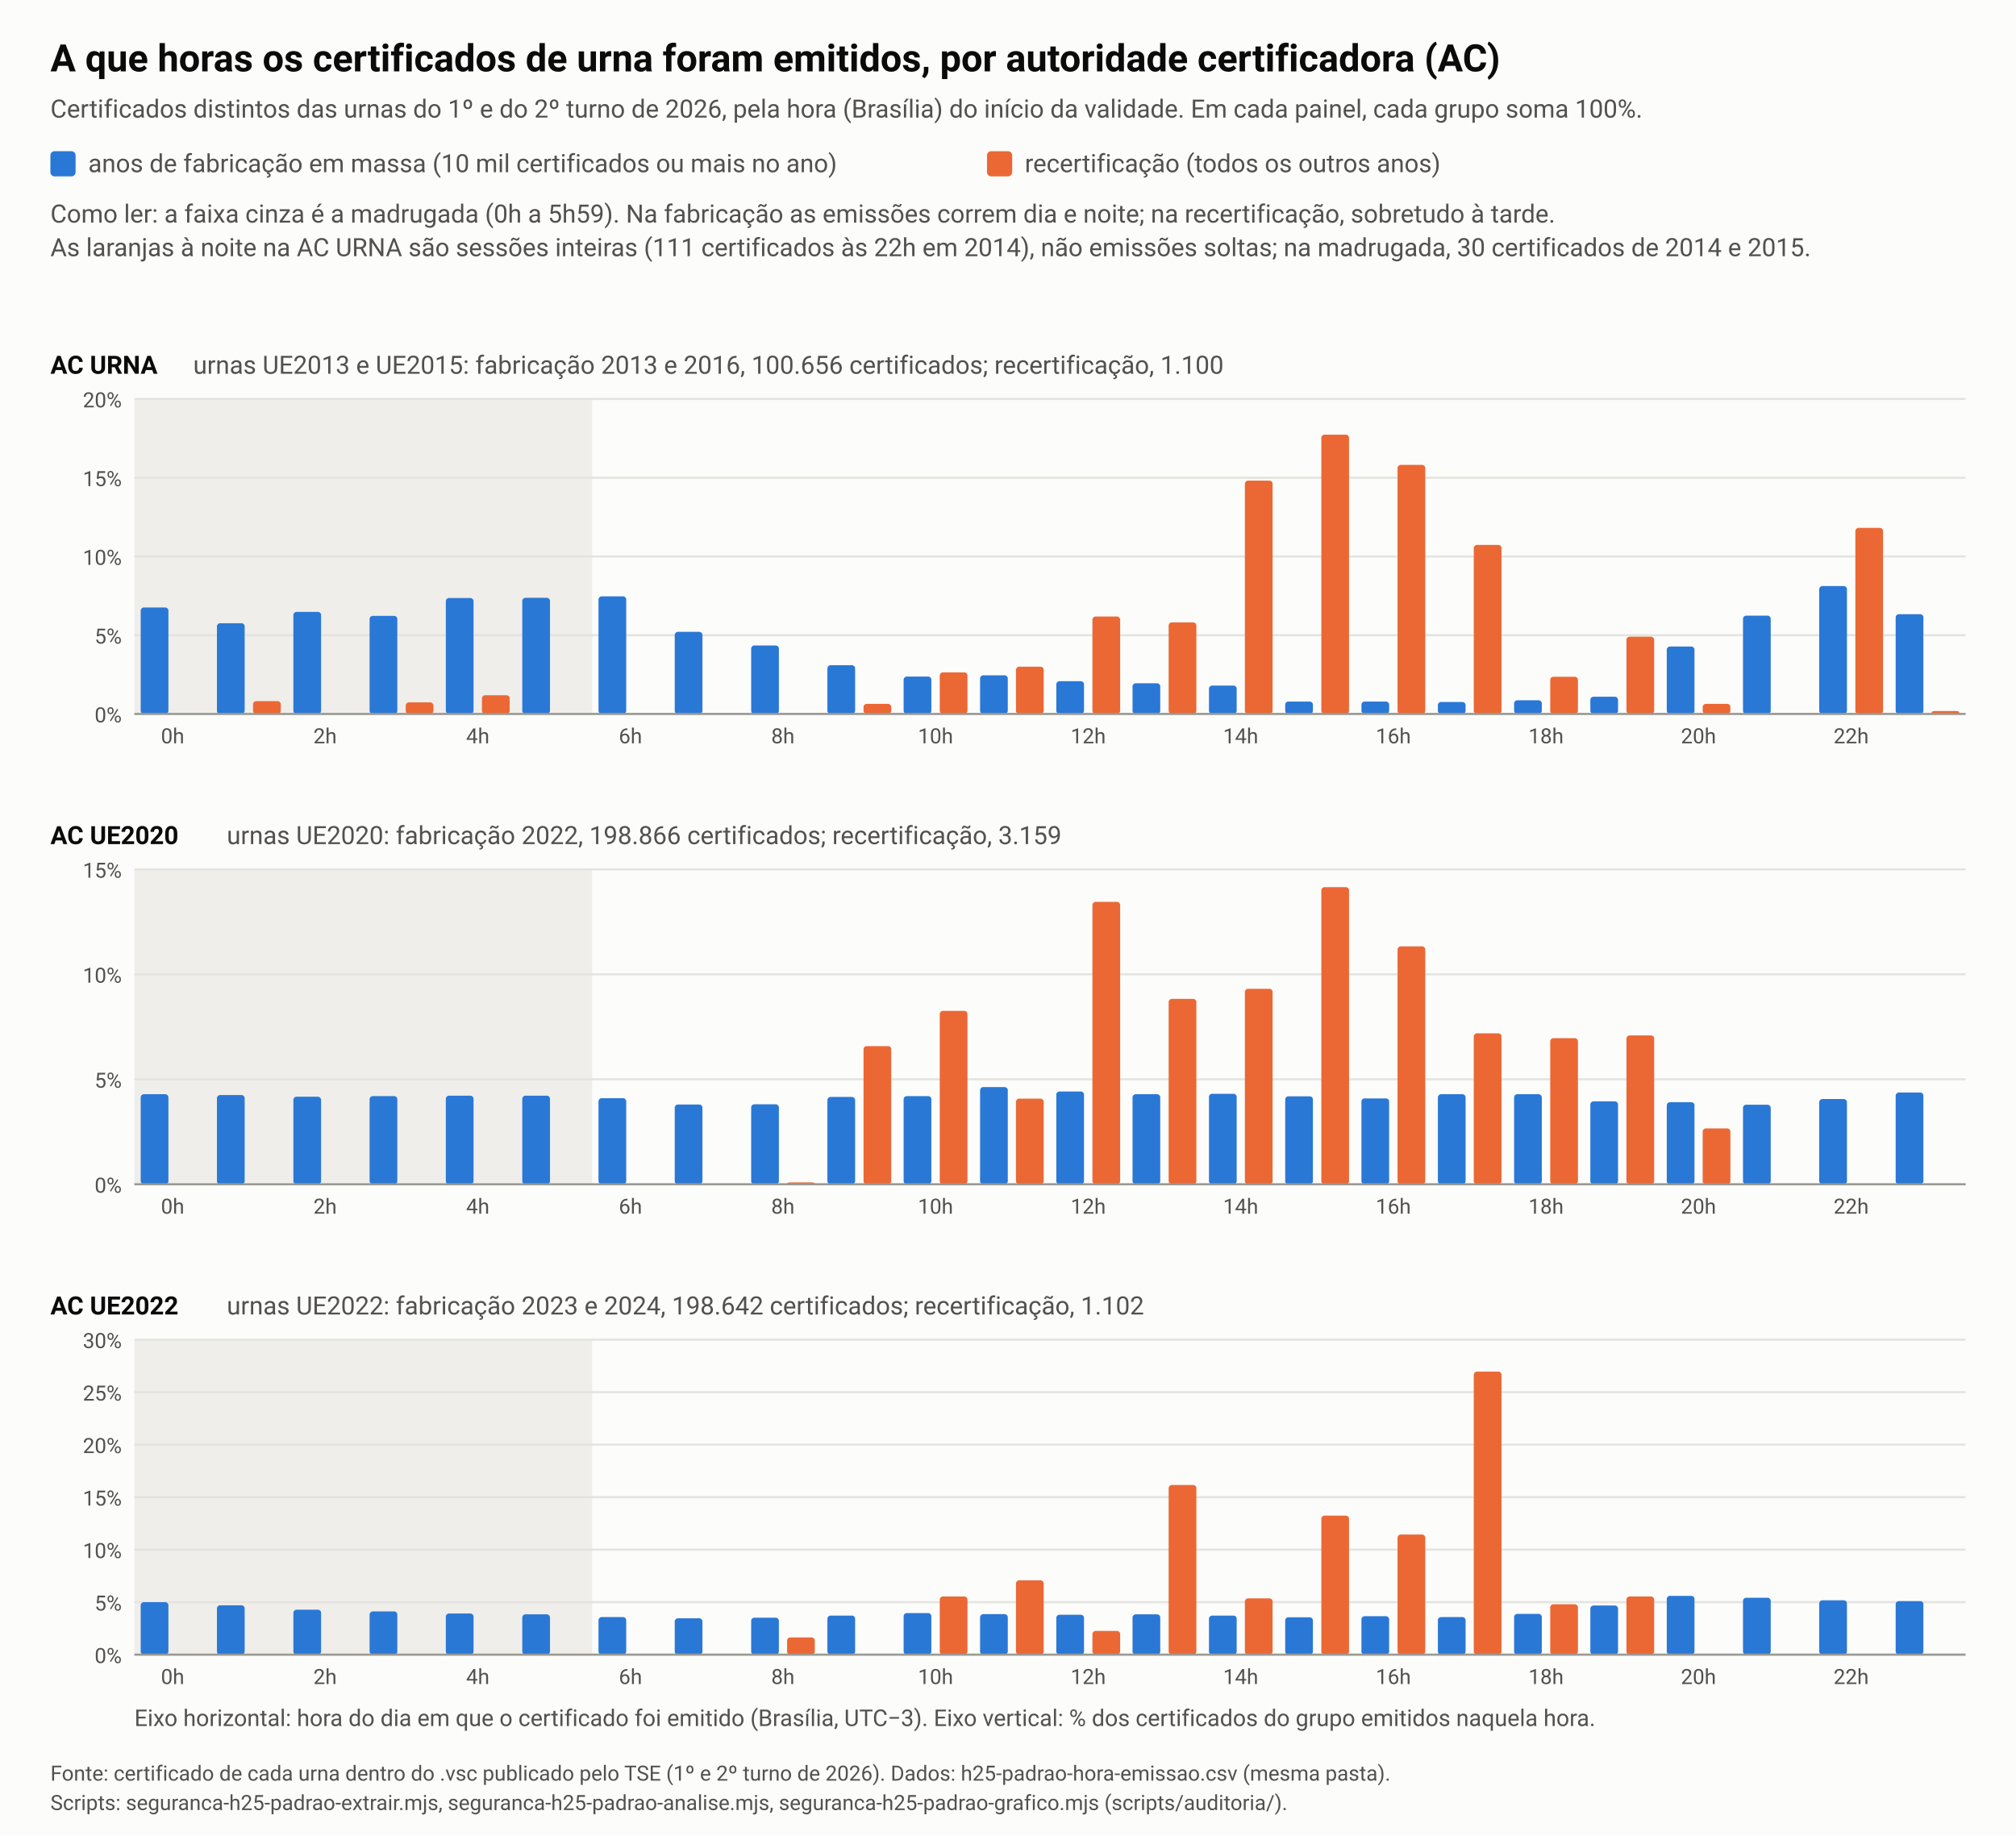
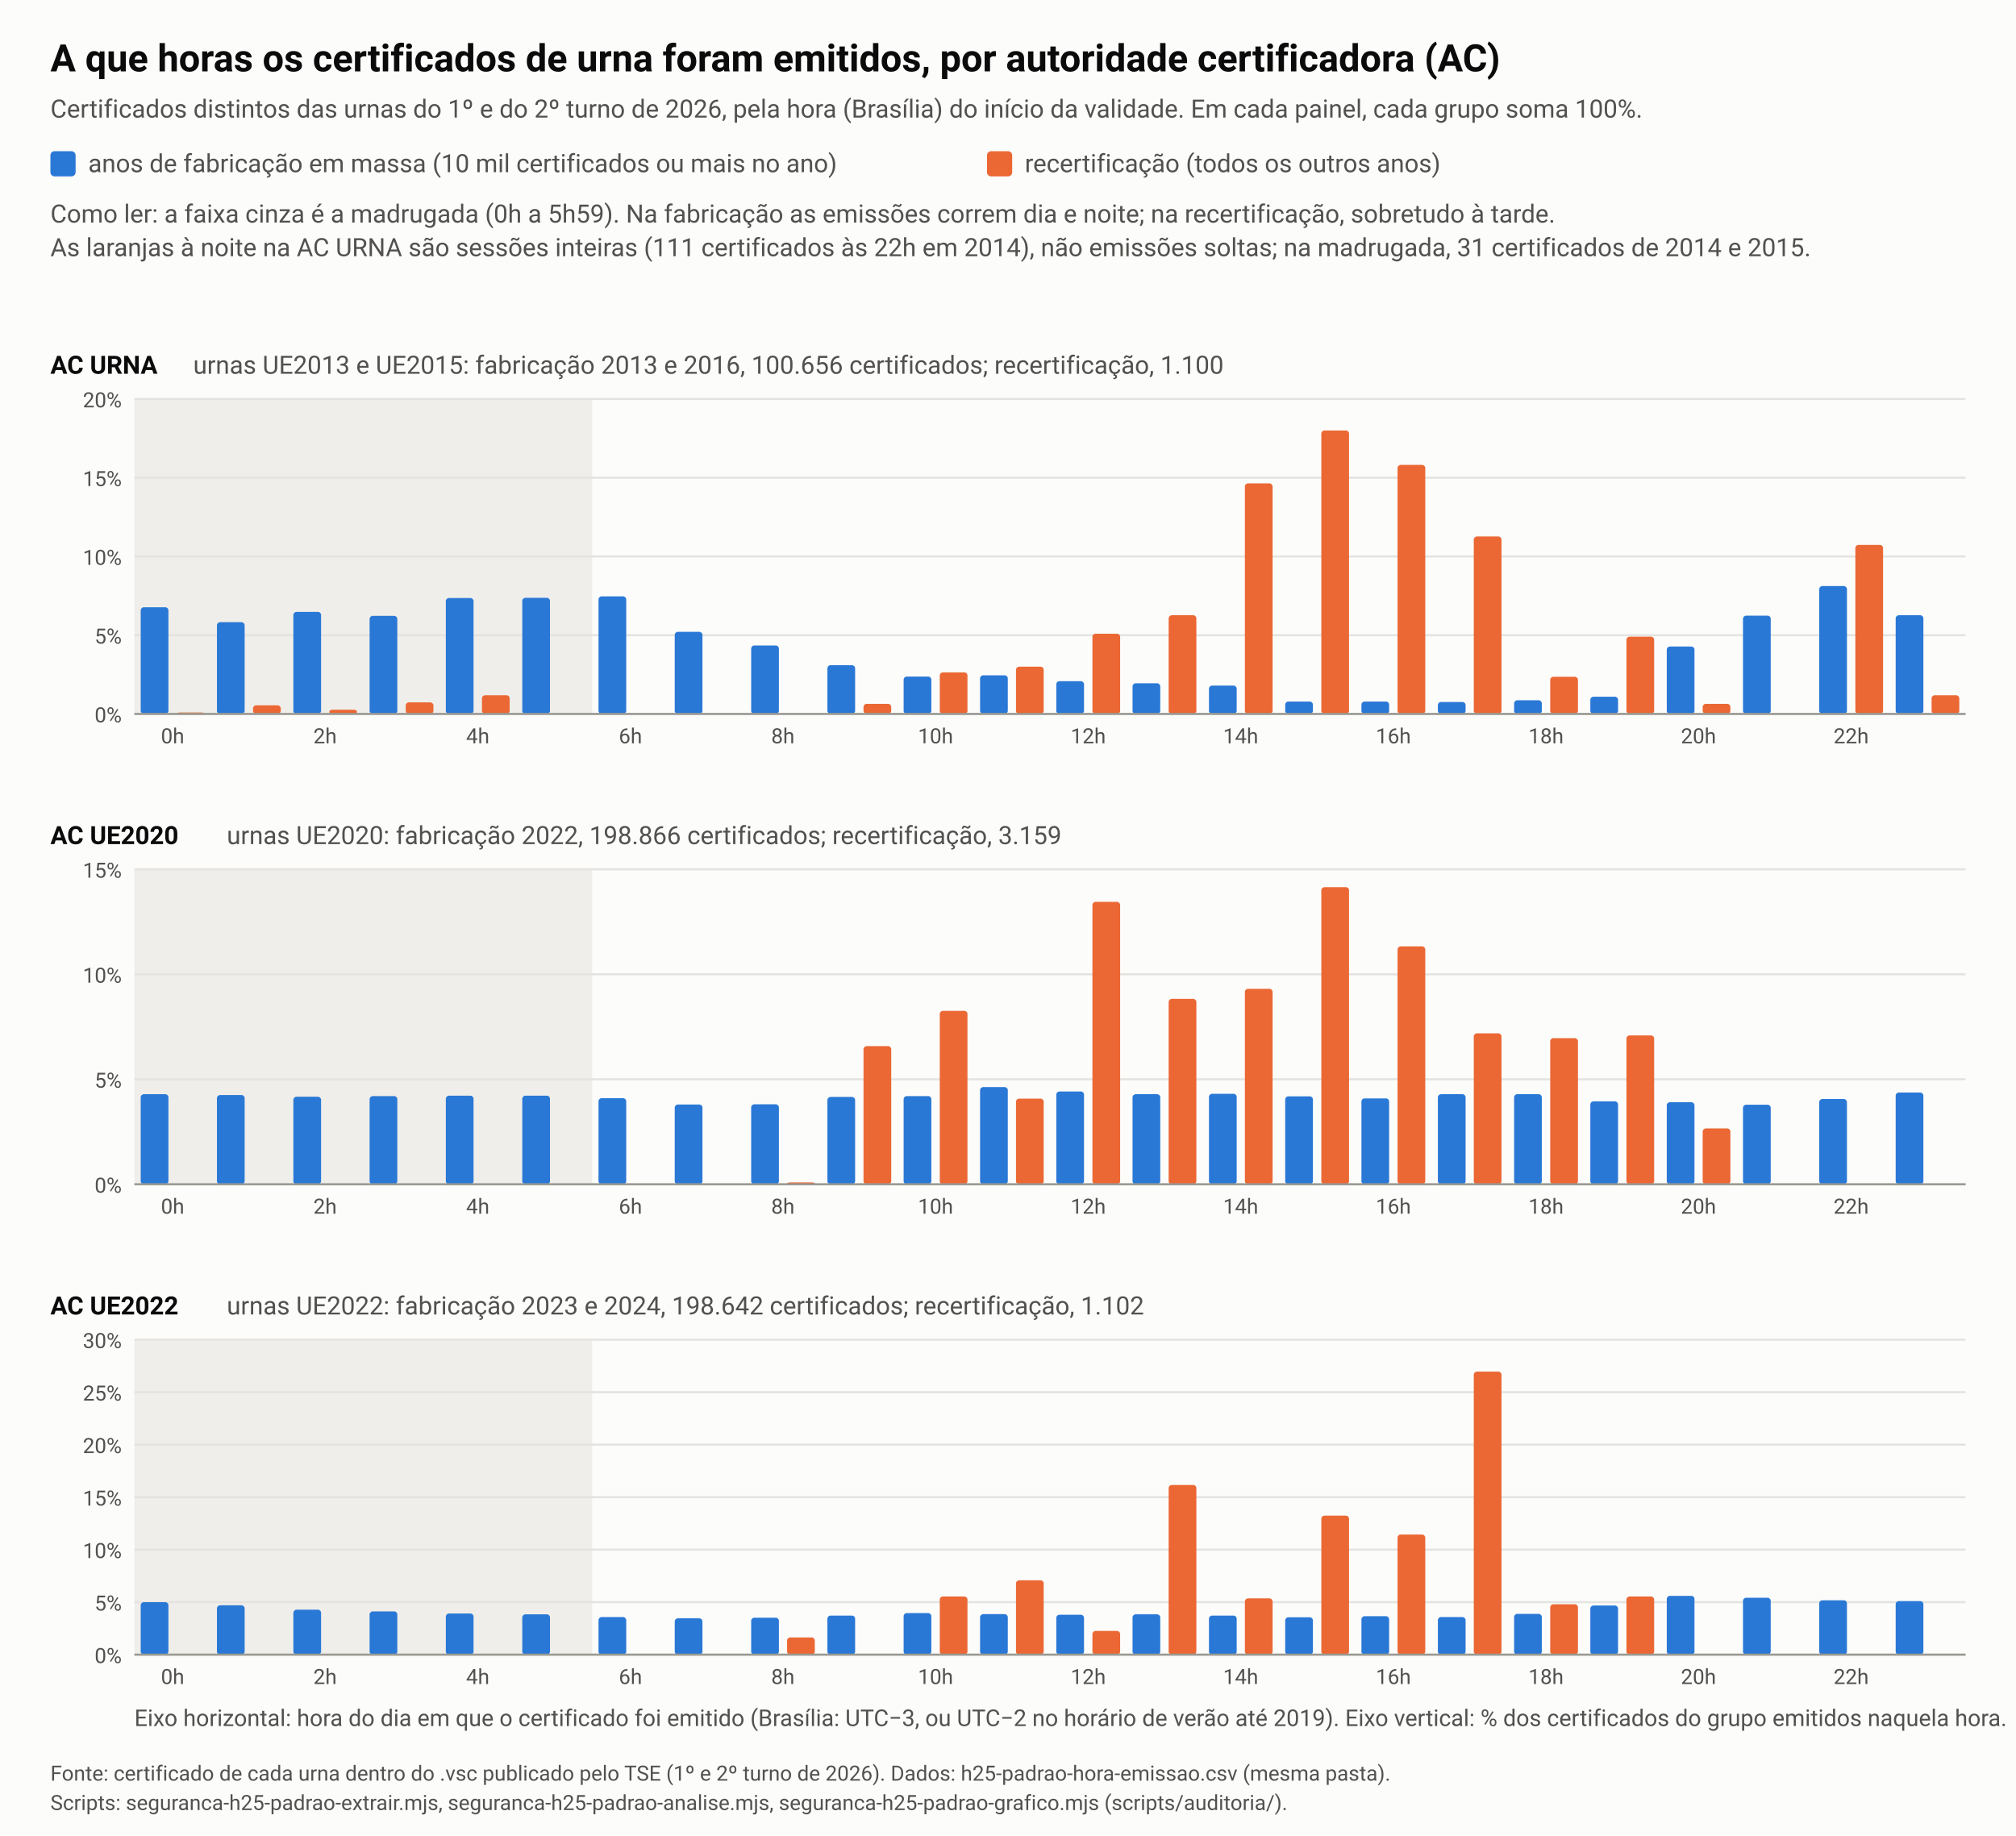
<svg xmlns="http://www.w3.org/2000/svg" viewBox="0 0 960 874" role="img" aria-labelledby="tit desc" font-size="12">
  <style>
  .fundo{fill:#fcfcfb}.t1{fill:#0b0b0b}.t2{fill:#52514e}.grade{stroke:#e4e3df}.eixo{stroke:#9a9993}.madr{fill:#efeeea}
  .s0{fill:#2a78d6}.s1{fill:#eb6834}
  text{font-family:system-ui,-apple-system,'Segoe UI',Roboto,Arial,sans-serif}
  @media (prefers-color-scheme:dark){.fundo{fill:#1a1a19}.t1{fill:#f0efec}.t2{fill:#c3c2b7}.grade{stroke:#383835}.eixo{stroke:#6d6c66}.madr{fill:#262624}.s0{fill:#3987e5}.s1{fill:#d95926}}
</style>
  <rect class="fundo" width="960" height="874" />
  <text class="t1" x="24" y="34" font-size="18" font-weight="600">A que horas os certificados de urna foram emitidos, por autoridade certificadora (AC)</text>
  <text class="t2" x="24" y="56">Certificados distintos das urnas do 1º e do 2º turno de 2026, pela hora (Brasília) do início da validade. Em cada painel, cada grupo soma 100%.</text>
  <rect class="s0" x="24" y="72" width="12" height="12" rx="2" />
  <text class="t2" x="42" y="82">anos de fabricação em massa (10 mil certificados ou mais no ano)</text>
  <rect class="s1" x="470" y="72" width="12" height="12" rx="2" />
  <text class="t2" x="488" y="82">recertificação (todos os outros anos)</text>
  <text class="t2" x="24" y="106">Como ler: a faixa cinza é a madrugada (0h a 5h59). Na fabricação as emissões correm dia e noite; na recertificação, sobretudo à tarde.</text>
-   <text class="t2" x="24" y="122">As laranjas à noite na AC URNA são sessões inteiras (111 certificados às 22h em 2014), não emissões soltas; na madrugada, 30 certificados de 2014 e 2015.</text>
+   <text class="t2" x="24" y="122">As laranjas à noite na AC URNA são sessões inteiras (111 certificados às 22h em 2014), não emissões soltas; na madrugada, 31 certificados de 2014 e 2015.</text>
  <text class="t1" x="24" y="178" font-weight="600">AC URNA</text>
  <text class="t2" x="92" y="178">urnas UE2013 e UE2015: fabricação 2013 e 2016, 100.656 certificados; recertificação, 1.100</text>
  <rect class="madr" x="64" y="190" width="218.0" height="150" />
  <line class="grade" x1="64" x2="936" y1="340.0" y2="340.0" />
  <text class="t2" x="58" y="344.0" text-anchor="end" font-size="10">0%</text>
  <line class="grade" x1="64" x2="936" y1="302.5" y2="302.5" />
  <text class="t2" x="58" y="306.5" text-anchor="end" font-size="10">5%</text>
  <line class="grade" x1="64" x2="936" y1="265.0" y2="265.0" />
  <text class="t2" x="58" y="269.0" text-anchor="end" font-size="10">10%</text>
  <line class="grade" x1="64" x2="936" y1="227.5" y2="227.5" />
  <text class="t2" x="58" y="231.5" text-anchor="end" font-size="10">15%</text>
  <line class="grade" x1="64" x2="936" y1="190.0" y2="190.0" />
  <text class="t2" x="58" y="194.0" text-anchor="end" font-size="10">20%</text>
-   <rect class="s0" x="67.0" y="289.3" width="13.2" height="50.7" rx="1.5" />
-   <rect class="s0" x="103.3" y="296.8" width="13.2" height="43.2" rx="1.5" />
-   <rect class="s1" x="120.5" y="333.9" width="13.2" height="6.1" rx="1.5" />
+   <rect class="s0" x="67.0" y="289.2" width="13.2" height="50.8" rx="1.5" />
+   <rect class="s1" x="84.2" y="339.3" width="13.2" height="1.0" rx="1.5" />
+   <rect class="s0" x="103.3" y="296.3" width="13.2" height="43.7" rx="1.5" />
+   <rect class="s1" x="120.5" y="335.9" width="13.2" height="4.1" rx="1.5" />
  <rect class="s0" x="139.7" y="291.4" width="13.2" height="48.6" rx="1.5" />
+   <rect class="s1" x="156.8" y="338.0" width="13.2" height="2.0" rx="1.5" />
  <rect class="s0" x="176.0" y="293.3" width="13.2" height="46.7" rx="1.5" />
  <rect class="s1" x="193.2" y="334.5" width="13.2" height="5.5" rx="1.5" />
  <rect class="s0" x="212.3" y="284.8" width="13.2" height="55.2" rx="1.5" />
  <rect class="s1" x="229.5" y="331.1" width="13.2" height="8.9" rx="1.5" />
  <rect class="s0" x="248.7" y="284.7" width="13.2" height="55.3" rx="1.5" />
  <rect class="s0" x="285.0" y="284.0" width="13.2" height="56.0" rx="1.5" />
  <rect class="s0" x="321.3" y="300.9" width="13.2" height="39.1" rx="1.5" />
  <rect class="s0" x="357.7" y="307.4" width="13.2" height="32.6" rx="1.5" />
  <rect class="s0" x="394.0" y="316.8" width="13.2" height="23.2" rx="1.5" />
  <rect class="s1" x="411.2" y="335.2" width="13.2" height="4.8" rx="1.5" />
  <rect class="s0" x="430.3" y="322.2" width="13.2" height="17.8" rx="1.5" />
  <rect class="s1" x="447.5" y="320.2" width="13.2" height="19.8" rx="1.5" />
  <rect class="s0" x="466.7" y="321.6" width="13.2" height="18.4" rx="1.5" />
  <rect class="s1" x="483.8" y="317.5" width="13.2" height="22.5" rx="1.5" />
  <rect class="s0" x="503.0" y="324.4" width="13.2" height="15.6" rx="1.5" />
-   <rect class="s1" x="520.2" y="293.6" width="13.2" height="46.4" rx="1.5" />
+   <rect class="s1" x="520.2" y="301.8" width="13.2" height="38.2" rx="1.5" />
  <rect class="s0" x="539.3" y="325.4" width="13.2" height="14.6" rx="1.5" />
-   <rect class="s1" x="556.5" y="296.4" width="13.2" height="43.6" rx="1.5" />
+   <rect class="s1" x="556.5" y="293.0" width="13.2" height="47.0" rx="1.5" />
  <rect class="s0" x="575.7" y="326.5" width="13.2" height="13.5" rx="1.5" />
-   <rect class="s1" x="592.8" y="228.9" width="13.2" height="111.1" rx="1.5" />
+   <rect class="s1" x="592.8" y="230.2" width="13.2" height="109.8" rx="1.5" />
  <rect class="s0" x="612.0" y="334.1" width="13.2" height="5.9" rx="1.5" />
-   <rect class="s1" x="629.2" y="207.0" width="13.2" height="133.0" rx="1.5" />
+   <rect class="s1" x="629.2" y="205.0" width="13.2" height="135.0" rx="1.5" />
  <rect class="s0" x="648.3" y="334.1" width="13.2" height="5.9" rx="1.5" />
  <rect class="s1" x="665.5" y="221.4" width="13.2" height="118.6" rx="1.5" />
  <rect class="s0" x="684.7" y="334.3" width="13.2" height="5.7" rx="1.5" />
-   <rect class="s1" x="701.8" y="259.5" width="13.2" height="80.5" rx="1.5" />
+   <rect class="s1" x="701.8" y="255.5" width="13.2" height="84.5" rx="1.5" />
  <rect class="s0" x="721.0" y="333.5" width="13.2" height="6.5" rx="1.5" />
  <rect class="s1" x="738.2" y="322.3" width="13.2" height="17.7" rx="1.5" />
  <rect class="s0" x="757.3" y="331.8" width="13.2" height="8.2" rx="1.5" />
  <rect class="s1" x="774.5" y="303.2" width="13.2" height="36.8" rx="1.5" />
  <rect class="s0" x="793.7" y="307.9" width="13.2" height="32.1" rx="1.5" />
  <rect class="s1" x="810.8" y="335.2" width="13.2" height="4.8" rx="1.5" />
  <rect class="s0" x="830.0" y="293.2" width="13.2" height="46.8" rx="1.5" />
  <rect class="s0" x="866.3" y="279.1" width="13.2" height="60.9" rx="1.5" />
-   <rect class="s1" x="883.5" y="251.4" width="13.2" height="88.6" rx="1.5" />
-   <rect class="s0" x="902.7" y="292.5" width="13.2" height="47.5" rx="1.5" />
-   <rect class="s1" x="919.8" y="338.6" width="13.2" height="1.4" rx="1.5" />
+   <rect class="s1" x="883.5" y="259.5" width="13.2" height="80.5" rx="1.5" />
+   <rect class="s0" x="902.7" y="293.0" width="13.2" height="47.0" rx="1.5" />
+   <rect class="s1" x="919.8" y="331.1" width="13.2" height="8.9" rx="1.5" />
  <line class="eixo" x1="64" x2="936" y1="340" y2="340" />
  <text class="t2" x="82.2" y="354" text-anchor="middle" font-size="10">0h</text>
  <text class="t2" x="154.8" y="354" text-anchor="middle" font-size="10">2h</text>
  <text class="t2" x="227.5" y="354" text-anchor="middle" font-size="10">4h</text>
  <text class="t2" x="300.2" y="354" text-anchor="middle" font-size="10">6h</text>
  <text class="t2" x="372.8" y="354" text-anchor="middle" font-size="10">8h</text>
  <text class="t2" x="445.5" y="354" text-anchor="middle" font-size="10">10h</text>
  <text class="t2" x="518.2" y="354" text-anchor="middle" font-size="10">12h</text>
  <text class="t2" x="590.8" y="354" text-anchor="middle" font-size="10">14h</text>
  <text class="t2" x="663.5" y="354" text-anchor="middle" font-size="10">16h</text>
  <text class="t2" x="736.2" y="354" text-anchor="middle" font-size="10">18h</text>
  <text class="t2" x="808.8" y="354" text-anchor="middle" font-size="10">20h</text>
  <text class="t2" x="881.5" y="354" text-anchor="middle" font-size="10">22h</text>
  <text class="t1" x="24" y="402" font-weight="600">AC UE2020</text>
  <text class="t2" x="108" y="402">urnas UE2020: fabricação 2022, 198.866 certificados; recertificação, 3.159</text>
  <rect class="madr" x="64" y="414" width="218.0" height="150" />
  <line class="grade" x1="64" x2="936" y1="564.0" y2="564.0" />
  <text class="t2" x="58" y="568.0" text-anchor="end" font-size="10">0%</text>
  <line class="grade" x1="64" x2="936" y1="514.0" y2="514.0" />
  <text class="t2" x="58" y="518.0" text-anchor="end" font-size="10">5%</text>
  <line class="grade" x1="64" x2="936" y1="464.0" y2="464.0" />
  <text class="t2" x="58" y="468.0" text-anchor="end" font-size="10">10%</text>
  <line class="grade" x1="64" x2="936" y1="414.0" y2="414.0" />
  <text class="t2" x="58" y="418.0" text-anchor="end" font-size="10">15%</text>
  <rect class="s0" x="67.0" y="521.1" width="13.2" height="42.9" rx="1.5" />
  <rect class="s0" x="103.3" y="521.5" width="13.2" height="42.5" rx="1.5" />
  <rect class="s0" x="139.7" y="522.3" width="13.2" height="41.7" rx="1.5" />
  <rect class="s0" x="176.0" y="522.0" width="13.2" height="42.0" rx="1.5" />
  <rect class="s0" x="212.3" y="521.8" width="13.2" height="42.2" rx="1.5" />
  <rect class="s0" x="248.7" y="521.8" width="13.2" height="42.2" rx="1.5" />
  <rect class="s0" x="285.0" y="523.0" width="13.2" height="41.0" rx="1.5" />
  <rect class="s0" x="321.3" y="526.0" width="13.2" height="38.0" rx="1.5" />
  <rect class="s0" x="357.7" y="525.9" width="13.2" height="38.1" rx="1.5" />
  <rect class="s1" x="374.8" y="563.1" width="13.2" height="1.0" rx="1.5" />
  <rect class="s0" x="394.0" y="522.4" width="13.2" height="41.6" rx="1.5" />
  <rect class="s1" x="411.2" y="498.2" width="13.2" height="65.8" rx="1.5" />
  <rect class="s0" x="430.3" y="522.0" width="13.2" height="42.0" rx="1.5" />
  <rect class="s1" x="447.5" y="481.4" width="13.2" height="82.6" rx="1.5" />
  <rect class="s0" x="466.7" y="517.7" width="13.2" height="46.3" rx="1.5" />
  <rect class="s1" x="483.8" y="523.2" width="13.2" height="40.8" rx="1.5" />
  <rect class="s0" x="503.0" y="519.8" width="13.2" height="44.2" rx="1.5" />
  <rect class="s1" x="520.2" y="429.5" width="13.2" height="134.5" rx="1.5" />
  <rect class="s0" x="539.3" y="521.1" width="13.2" height="42.9" rx="1.5" />
  <rect class="s1" x="556.5" y="475.7" width="13.2" height="88.3" rx="1.5" />
  <rect class="s0" x="575.7" y="520.9" width="13.2" height="43.1" rx="1.5" />
  <rect class="s1" x="592.8" y="470.9" width="13.2" height="93.1" rx="1.5" />
  <rect class="s0" x="612.0" y="522.1" width="13.2" height="41.9" rx="1.5" />
  <rect class="s1" x="629.2" y="422.5" width="13.2" height="141.5" rx="1.5" />
  <rect class="s0" x="648.3" y="523.1" width="13.2" height="40.9" rx="1.5" />
  <rect class="s1" x="665.5" y="450.7" width="13.2" height="113.3" rx="1.5" />
  <rect class="s0" x="684.7" y="521.1" width="13.2" height="42.9" rx="1.5" />
  <rect class="s1" x="701.8" y="492.1" width="13.2" height="71.9" rx="1.5" />
  <rect class="s0" x="721.0" y="521.1" width="13.2" height="42.9" rx="1.5" />
  <rect class="s1" x="738.2" y="494.4" width="13.2" height="69.6" rx="1.5" />
  <rect class="s0" x="757.3" y="524.5" width="13.2" height="39.5" rx="1.5" />
  <rect class="s1" x="774.5" y="493.1" width="13.2" height="70.9" rx="1.5" />
  <rect class="s0" x="793.7" y="524.9" width="13.2" height="39.1" rx="1.5" />
  <rect class="s1" x="810.8" y="537.4" width="13.2" height="26.6" rx="1.5" />
  <rect class="s0" x="830.0" y="526.1" width="13.2" height="37.9" rx="1.5" />
  <rect class="s0" x="866.3" y="523.4" width="13.2" height="40.6" rx="1.5" />
  <rect class="s0" x="902.7" y="520.3" width="13.2" height="43.7" rx="1.5" />
  <line class="eixo" x1="64" x2="936" y1="564" y2="564" />
  <text class="t2" x="82.2" y="578" text-anchor="middle" font-size="10">0h</text>
  <text class="t2" x="154.8" y="578" text-anchor="middle" font-size="10">2h</text>
  <text class="t2" x="227.5" y="578" text-anchor="middle" font-size="10">4h</text>
  <text class="t2" x="300.2" y="578" text-anchor="middle" font-size="10">6h</text>
  <text class="t2" x="372.8" y="578" text-anchor="middle" font-size="10">8h</text>
  <text class="t2" x="445.5" y="578" text-anchor="middle" font-size="10">10h</text>
  <text class="t2" x="518.2" y="578" text-anchor="middle" font-size="10">12h</text>
  <text class="t2" x="590.8" y="578" text-anchor="middle" font-size="10">14h</text>
  <text class="t2" x="663.5" y="578" text-anchor="middle" font-size="10">16h</text>
  <text class="t2" x="736.2" y="578" text-anchor="middle" font-size="10">18h</text>
  <text class="t2" x="808.8" y="578" text-anchor="middle" font-size="10">20h</text>
  <text class="t2" x="881.5" y="578" text-anchor="middle" font-size="10">22h</text>
  <text class="t1" x="24" y="626" font-weight="600">AC UE2022</text>
  <text class="t2" x="108" y="626">urnas UE2022: fabricação 2023 e 2024, 198.642 certificados; recertificação, 1.102</text>
  <rect class="madr" x="64" y="638" width="218.0" height="150" />
  <line class="grade" x1="64" x2="936" y1="788.0" y2="788.0" />
  <text class="t2" x="58" y="792.0" text-anchor="end" font-size="10">0%</text>
  <line class="grade" x1="64" x2="936" y1="763.0" y2="763.0" />
  <text class="t2" x="58" y="767.0" text-anchor="end" font-size="10">5%</text>
  <line class="grade" x1="64" x2="936" y1="738.0" y2="738.0" />
  <text class="t2" x="58" y="742.0" text-anchor="end" font-size="10">10%</text>
  <line class="grade" x1="64" x2="936" y1="713.0" y2="713.0" />
  <text class="t2" x="58" y="717.0" text-anchor="end" font-size="10">15%</text>
  <line class="grade" x1="64" x2="936" y1="688.0" y2="688.0" />
  <text class="t2" x="58" y="692.0" text-anchor="end" font-size="10">20%</text>
  <line class="grade" x1="64" x2="936" y1="663.0" y2="663.0" />
  <text class="t2" x="58" y="667.0" text-anchor="end" font-size="10">25%</text>
  <line class="grade" x1="64" x2="936" y1="638.0" y2="638.0" />
  <text class="t2" x="58" y="642.0" text-anchor="end" font-size="10">30%</text>
  <rect class="s0" x="67.0" y="763.0" width="13.2" height="25.0" rx="1.5" />
  <rect class="s0" x="103.3" y="764.5" width="13.2" height="23.5" rx="1.5" />
  <rect class="s0" x="139.7" y="766.6" width="13.2" height="21.4" rx="1.5" />
  <rect class="s0" x="176.0" y="767.4" width="13.2" height="20.6" rx="1.5" />
  <rect class="s0" x="212.3" y="768.4" width="13.2" height="19.6" rx="1.5" />
  <rect class="s0" x="248.7" y="768.8" width="13.2" height="19.2" rx="1.5" />
  <rect class="s0" x="285.0" y="770.1" width="13.2" height="17.9" rx="1.5" />
  <rect class="s0" x="321.3" y="770.7" width="13.2" height="17.3" rx="1.5" />
  <rect class="s0" x="357.7" y="770.4" width="13.2" height="17.6" rx="1.5" />
  <rect class="s1" x="374.8" y="779.8" width="13.2" height="8.2" rx="1.5" />
  <rect class="s0" x="394.0" y="769.4" width="13.2" height="18.6" rx="1.5" />
  <rect class="s0" x="430.3" y="768.2" width="13.2" height="19.8" rx="1.5" />
  <rect class="s1" x="447.5" y="760.3" width="13.2" height="27.7" rx="1.5" />
  <rect class="s0" x="466.7" y="768.7" width="13.2" height="19.3" rx="1.5" />
  <rect class="s1" x="483.8" y="752.6" width="13.2" height="35.4" rx="1.5" />
  <rect class="s0" x="503.0" y="769.0" width="13.2" height="19.0" rx="1.5" />
  <rect class="s1" x="520.2" y="776.7" width="13.2" height="11.3" rx="1.5" />
  <rect class="s0" x="539.3" y="768.8" width="13.2" height="19.2" rx="1.5" />
  <rect class="s1" x="556.5" y="707.2" width="13.2" height="80.8" rx="1.5" />
  <rect class="s0" x="575.7" y="769.4" width="13.2" height="18.6" rx="1.5" />
  <rect class="s1" x="592.8" y="761.2" width="13.2" height="26.8" rx="1.5" />
  <rect class="s0" x="612.0" y="770.2" width="13.2" height="17.8" rx="1.5" />
  <rect class="s1" x="629.2" y="721.8" width="13.2" height="66.2" rx="1.5" />
  <rect class="s0" x="648.3" y="769.7" width="13.2" height="18.3" rx="1.5" />
  <rect class="s1" x="665.5" y="730.8" width="13.2" height="57.2" rx="1.5" />
  <rect class="s0" x="684.7" y="770.1" width="13.2" height="17.9" rx="1.5" />
  <rect class="s1" x="701.8" y="653.2" width="13.2" height="134.8" rx="1.5" />
  <rect class="s0" x="721.0" y="768.6" width="13.2" height="19.4" rx="1.5" />
  <rect class="s1" x="738.2" y="764.0" width="13.2" height="24.0" rx="1.5" />
  <rect class="s0" x="757.3" y="764.6" width="13.2" height="23.4" rx="1.5" />
  <rect class="s1" x="774.5" y="760.3" width="13.2" height="27.7" rx="1.5" />
  <rect class="s0" x="793.7" y="760.0" width="13.2" height="28.0" rx="1.5" />
  <rect class="s0" x="830.0" y="760.9" width="13.2" height="27.1" rx="1.5" />
  <rect class="s0" x="866.3" y="762.1" width="13.2" height="25.9" rx="1.5" />
  <rect class="s0" x="902.7" y="762.5" width="13.2" height="25.5" rx="1.5" />
  <line class="eixo" x1="64" x2="936" y1="788" y2="788" />
  <text class="t2" x="82.2" y="802" text-anchor="middle" font-size="10">0h</text>
  <text class="t2" x="154.8" y="802" text-anchor="middle" font-size="10">2h</text>
  <text class="t2" x="227.5" y="802" text-anchor="middle" font-size="10">4h</text>
  <text class="t2" x="300.2" y="802" text-anchor="middle" font-size="10">6h</text>
  <text class="t2" x="372.8" y="802" text-anchor="middle" font-size="10">8h</text>
  <text class="t2" x="445.5" y="802" text-anchor="middle" font-size="10">10h</text>
  <text class="t2" x="518.2" y="802" text-anchor="middle" font-size="10">12h</text>
  <text class="t2" x="590.8" y="802" text-anchor="middle" font-size="10">14h</text>
  <text class="t2" x="663.5" y="802" text-anchor="middle" font-size="10">16h</text>
  <text class="t2" x="736.2" y="802" text-anchor="middle" font-size="10">18h</text>
  <text class="t2" x="808.8" y="802" text-anchor="middle" font-size="10">20h</text>
  <text class="t2" x="881.5" y="802" text-anchor="middle" font-size="10">22h</text>
-   <text class="t2" x="64" y="822" font-size="11">Eixo horizontal: hora do dia em que o certificado foi emitido (Brasília, UTC−3). Eixo vertical: % dos certificados do grupo emitidos naquela hora.</text>
+   <text class="t2" x="64" y="822" font-size="11">Eixo horizontal: hora do dia em que o certificado foi emitido (Brasília: UTC−3, ou UTC−2 no horário de verão até 2019). Eixo vertical: % dos certificados do grupo emitidos naquela hora.</text>
  <text class="t2" x="24" y="848" font-size="10">Fonte: certificado de cada urna dentro do .vsc publicado pelo TSE (1º e 2º turno de 2026). Dados: h25-padrao-hora-emissao.csv (mesma pasta).</text>
  <text class="t2" x="24" y="862" font-size="10">Scripts: seguranca-h25-padrao-extrair.mjs, seguranca-h25-padrao-analise.mjs, seguranca-h25-padrao-grafico.mjs (scripts/auditoria/).</text>
</svg>
